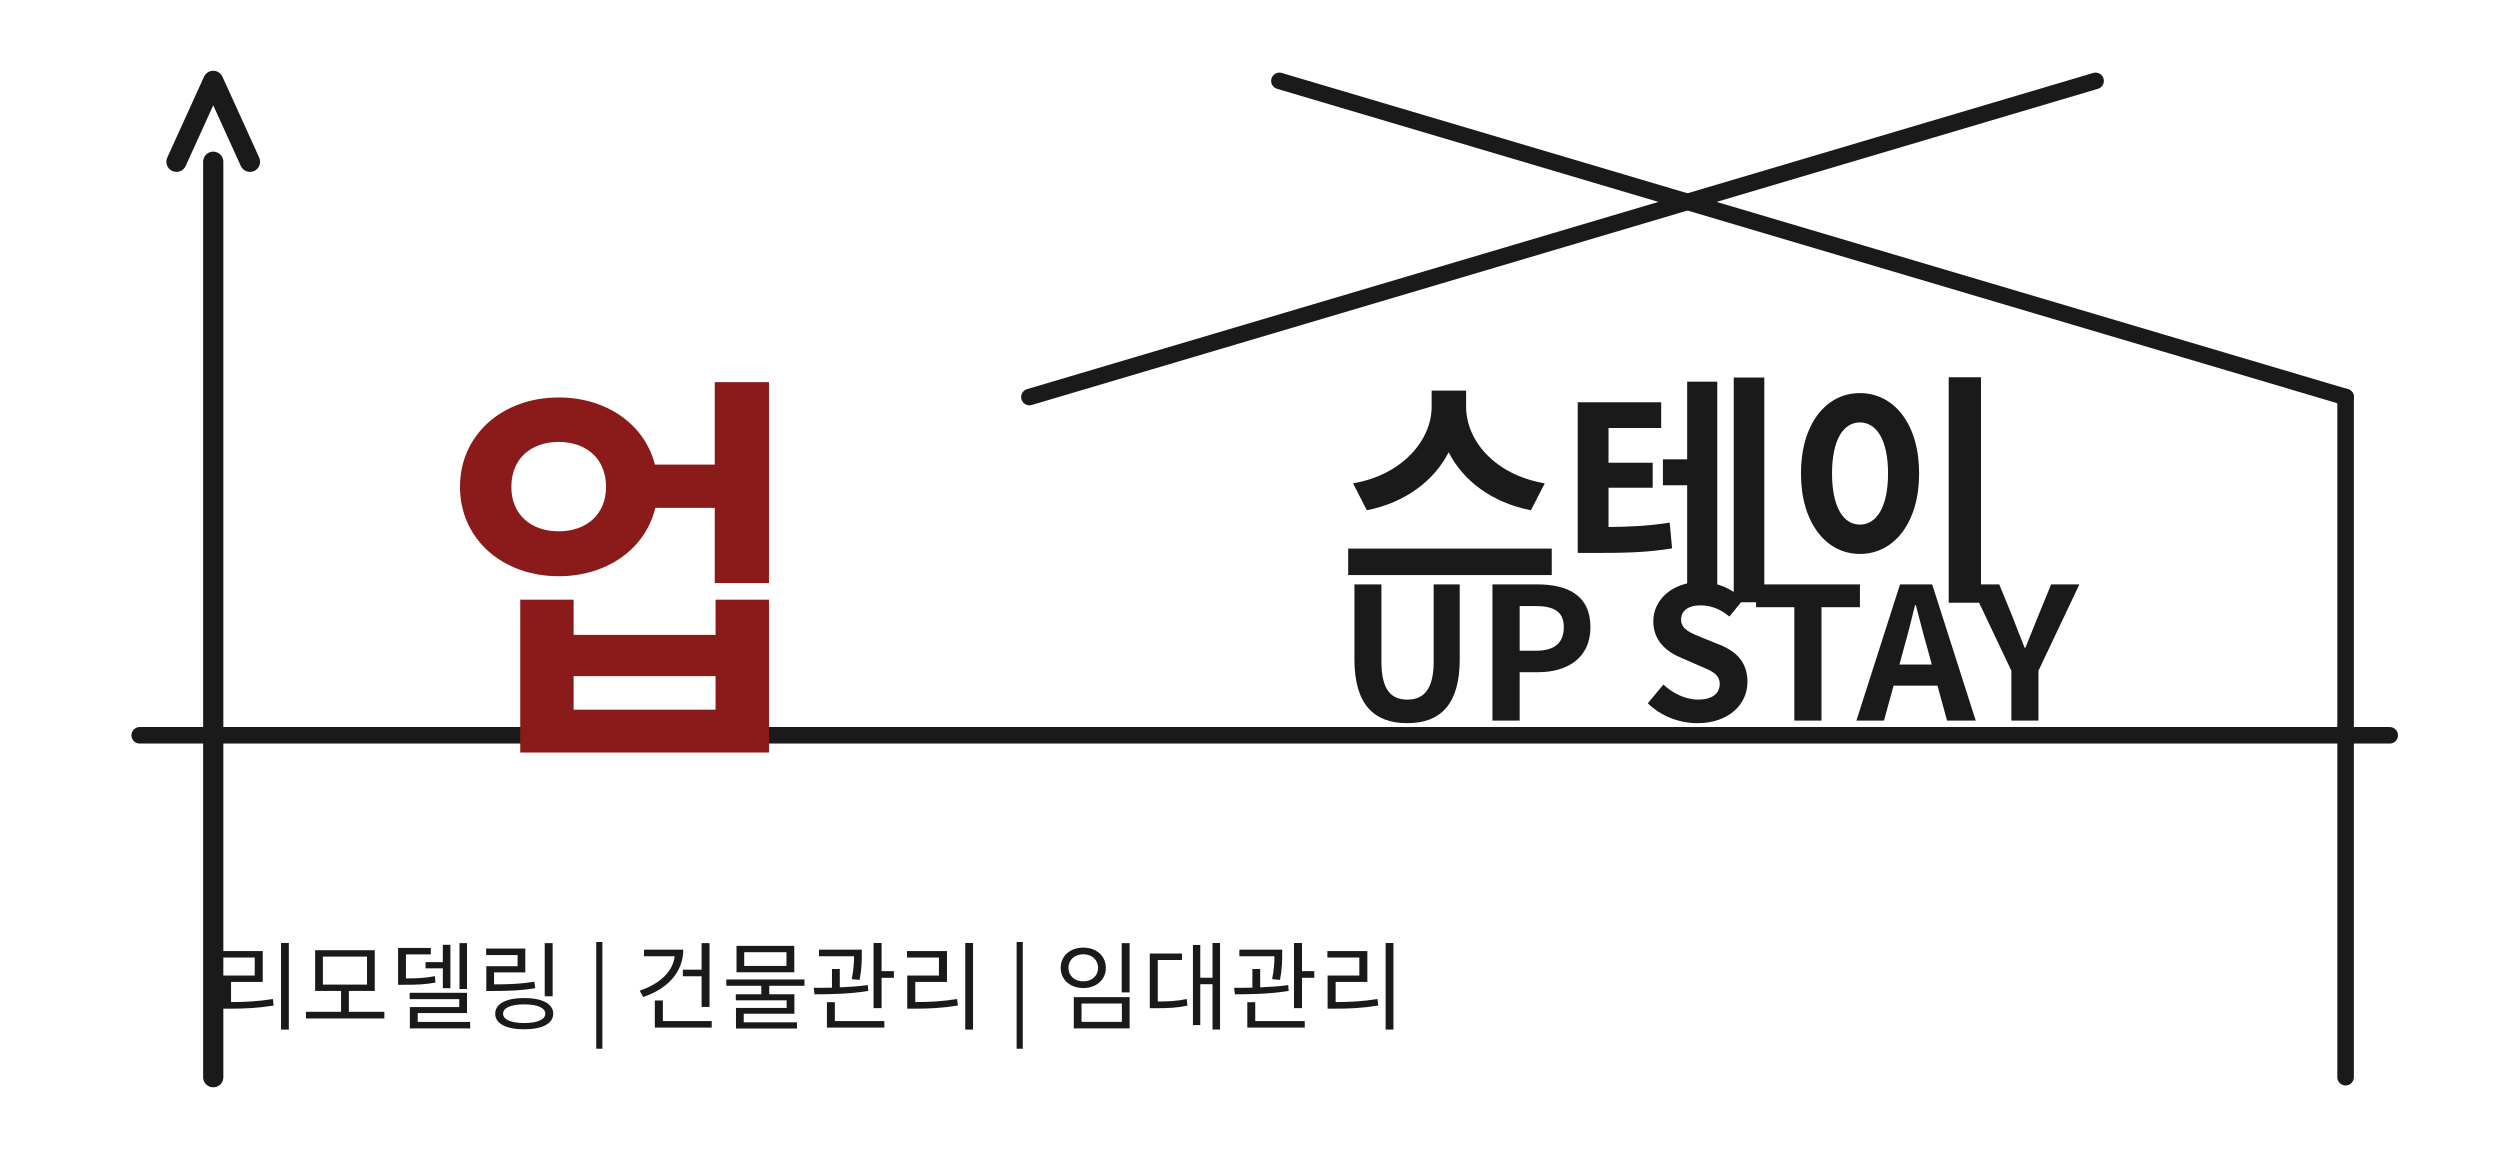
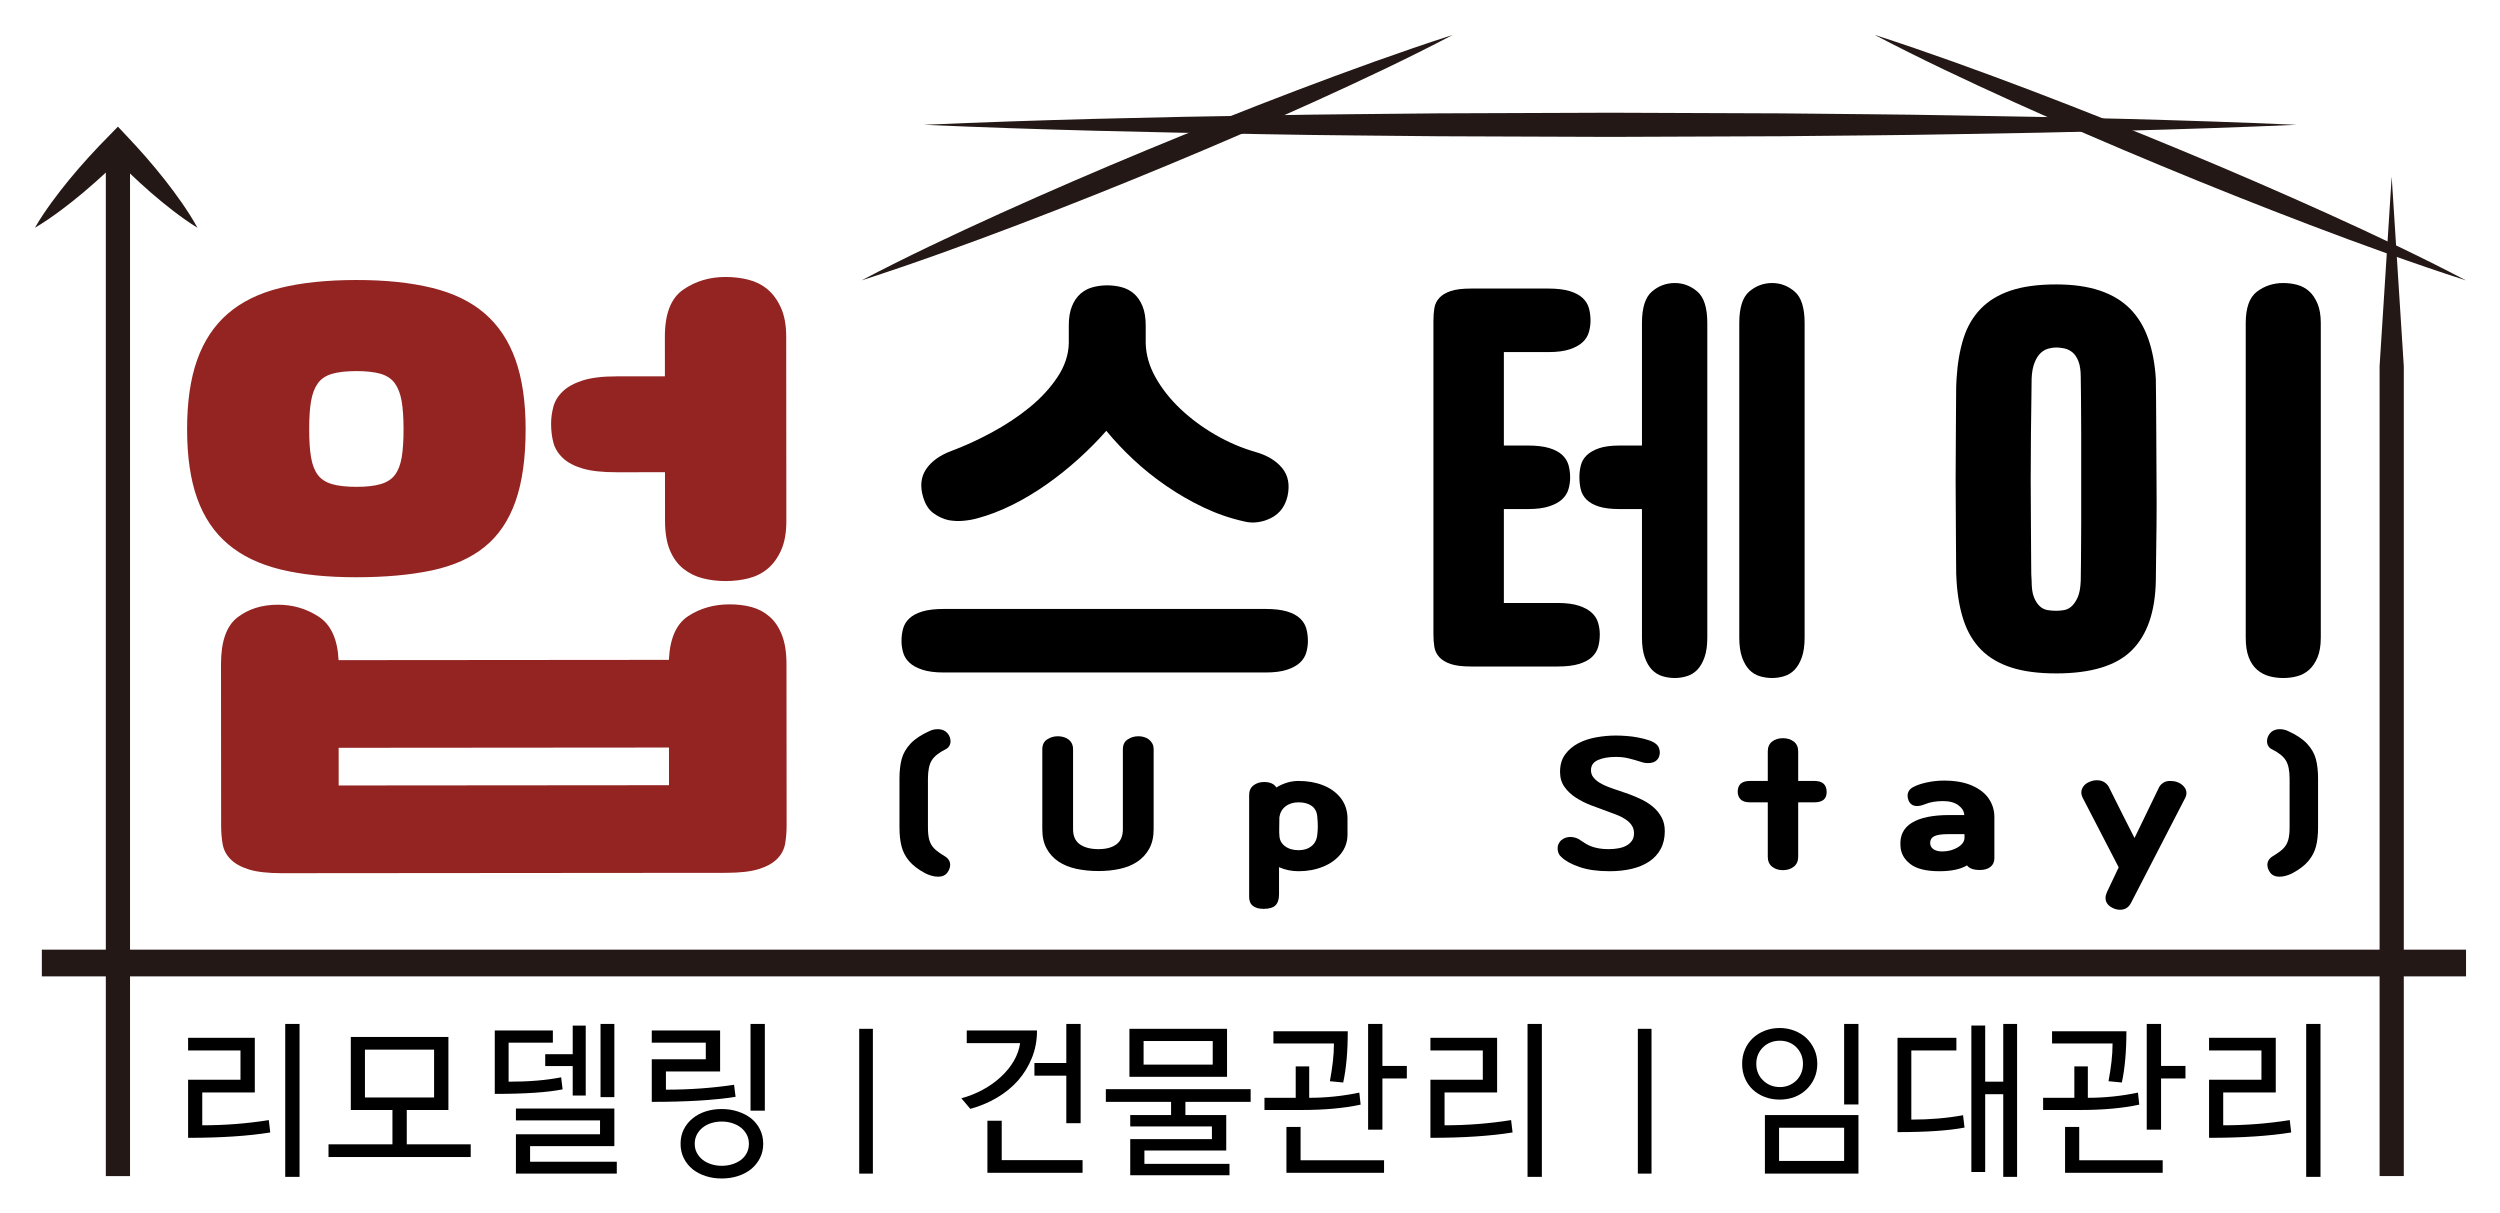
- <svg xmlns="http://www.w3.org/2000/svg" width="680" height="315" viewBox="0 0 680 315">
-   <line x1="38" y1="200" x2="650" y2="200" stroke="#1a1a1a" stroke-width="4.5" stroke-linecap="round" />
-   <line x1="58" y1="44" x2="58" y2="293" stroke="#1a1a1a" stroke-width="5.5" stroke-linecap="round" />
-   <polyline points="48,44 58,22 68,44" fill="none" stroke="#1a1a1a" stroke-width="5.5" stroke-linejoin="round" stroke-linecap="round" />
-   <line x1="280" y1="108" x2="570" y2="22" stroke="#1a1a1a" stroke-width="4.5" stroke-linecap="round" />
-   <line x1="638" y1="108" x2="348" y2="22" stroke="#1a1a1a" stroke-width="4.5" stroke-linecap="round" />
-   <line x1="638" y1="108" x2="638" y2="293" stroke="#1a1a1a" stroke-width="4.5" stroke-linecap="round" />
-   <text x="170" y="196" font-family="'Noto Sans CJK KR',sans-serif" font-size="110" font-weight="900" fill="#8B1A1A" text-anchor="middle">업</text>
-   <text x="364" y="158" font-family="'Noto Sans CJK KR',sans-serif" font-size="66" font-weight="900" fill="#1a1a1a" textLength="190" lengthAdjust="spacing">스테이</text>
-   <text x="364" y="196" font-family="'Noto Sans CJK KR',sans-serif" font-size="50" font-weight="700" fill="#1a1a1a" textLength="190" lengthAdjust="spacing">UP STAY</text>
-   <text x="58" y="278" font-family="'Noto Sans CJK KR',sans-serif" font-size="26" font-weight="500" fill="#1a1a1a" textLength="580" lengthAdjust="spacing">리모델링  |  건물관리  |  임대관리</text>
+ <svg xmlns="http://www.w3.org/2000/svg" viewBox="321.9 198.91 722.92 350.7" preserveAspectRatio="xMidYMid meet" role="img" aria-label="업스테이 UPSTAY">
+   <path fill-rule="nonzero" fill="rgb(13.725%, 9.412%, 8.235%)" fill-opacity="1" d="M 1035 481.246 L 334 481.246 L 334 473.52 L 1035 473.52 Z M 1035 481.246 " />
+   <path fill-rule="nonzero" fill="rgb(13.725%, 9.412%, 8.235%)" fill-opacity="1" d="M 359.5 539 L 352.5 539 L 352.5 243 L 359.5 243 Z M 359.5 539 " />
+   <path fill-rule="nonzero" fill="rgb(13.725%, 9.412%, 8.235%)" fill-opacity="1" d="M 986 235 C 952.918 236.449 919.832 237.207 886.75 237.723 C 870.207 238.043 853.668 238.113 837.125 238.305 L 787.5 238.496 L 737.875 238.312 C 721.332 238.117 704.793 238.059 688.25 237.73 C 655.168 237.219 622.082 236.457 589 235 C 622.082 233.543 655.168 232.781 688.25 232.27 C 704.793 231.941 721.332 231.883 737.875 231.688 L 787.5 231.504 L 837.125 231.695 C 853.668 231.887 870.207 231.957 886.75 232.277 C 919.832 232.793 952.918 233.551 986 235 " />
+   <path fill-rule="nonzero" fill="rgb(13.725%, 9.412%, 8.235%)" fill-opacity="1" d="M 742 209 C 729.039 215.809 715.453 222.191 701.688 228.441 C 687.891 234.672 673.855 240.738 659.605 246.656 C 645.363 252.578 630.898 258.348 616.195 263.945 C 601.465 269.531 586.547 274.98 571 280 C 583.953 273.184 597.535 266.805 611.305 260.555 C 625.102 254.32 639.137 248.258 653.395 242.344 C 667.645 236.43 682.109 230.66 696.812 225.059 C 711.547 219.477 726.461 214.023 742 209 " />
+   <path fill-rule="nonzero" fill="rgb(13.725%, 9.412%, 8.235%)" fill-opacity="1" d="M 864 209 C 876.961 215.809 890.547 222.191 904.312 228.441 C 918.109 234.672 932.145 240.738 946.395 246.656 C 960.637 252.578 975.102 258.348 989.805 263.945 C 1004.535 269.531 1019.453 274.98 1035 280 C 1022.047 273.184 1008.465 266.805 994.695 260.555 C 980.898 254.32 966.863 248.258 952.605 242.344 C 938.355 236.43 923.891 230.66 909.188 225.059 C 894.453 219.477 879.539 214.023 864 209 " />
+   <path fill-rule="nonzero" fill="rgb(58.04%, 14.117%, 13.333%)" fill-opacity="1" d="M 525.156 366.148 C 523.059 365.625 521.18 364.699 519.52 363.379 C 517.859 362.062 516.559 360.281 515.617 358.035 C 514.676 355.793 514.207 352.957 514.203 349.52 L 514.191 335.461 L 500.113 335.469 C 496.07 335.473 492.82 335.113 490.367 334.387 C 487.91 333.668 485.996 332.645 484.625 331.324 C 483.25 330.008 482.348 328.523 481.914 326.871 C 481.477 325.219 481.262 323.406 481.258 321.422 C 481.258 319.84 481.473 318.223 481.906 316.57 C 482.336 314.922 483.234 313.434 484.609 312.113 C 485.977 310.793 487.887 309.734 490.344 308.941 C 492.797 308.145 496.047 307.746 500.09 307.742 L 514.168 307.73 L 514.16 296.246 C 514.152 289.645 515.914 285.121 519.453 282.676 C 522.988 280.23 527.062 279.004 531.688 279 C 533.996 279 536.199 279.262 538.293 279.785 C 540.387 280.316 542.227 281.238 543.82 282.555 C 545.406 283.875 546.707 285.656 547.723 287.898 C 548.73 290.145 549.242 292.918 549.246 296.215 L 549.289 349.492 C 549.293 352.926 548.789 355.766 547.781 358.008 C 546.77 360.258 545.473 362.039 543.887 363.359 C 542.297 364.684 540.457 365.609 538.367 366.137 C 536.273 366.668 534.07 366.934 531.762 366.934 C 529.449 366.938 527.246 366.676 525.156 366.148 M 515.352 425.965 L 515.344 415.074 L 419.828 415.152 L 419.836 426.043 Z M 432 338.891 C 433.805 338.363 435.176 337.473 436.113 336.215 C 437.051 334.961 437.699 333.277 438.059 331.164 C 438.414 329.051 438.594 326.344 438.594 323.043 C 438.59 319.746 438.406 317.035 438.047 314.922 C 437.68 312.812 437.031 311.094 436.09 309.777 C 435.148 308.457 433.777 307.535 431.973 307.004 C 430.168 306.48 427.82 306.219 424.934 306.219 C 422.043 306.223 419.699 306.488 417.895 307.016 C 416.09 307.547 414.719 308.477 413.781 309.793 C 412.844 311.117 412.195 312.836 411.84 314.945 C 411.477 317.059 411.301 319.766 411.305 323.066 C 411.305 326.367 411.488 329.074 411.852 331.184 C 412.211 333.297 412.863 334.98 413.805 336.234 C 414.742 337.488 416.117 338.379 417.922 338.902 C 419.727 339.43 422.074 339.691 424.961 339.691 C 427.848 339.688 430.195 339.422 432 338.891 M 403.398 451.41 C 399.355 451.41 396.176 451.047 393.867 450.328 C 391.555 449.602 389.785 448.613 388.559 447.359 C 387.328 446.105 386.57 444.656 386.281 443.004 C 385.988 441.352 385.844 439.539 385.844 437.559 L 385.805 391.016 C 385.797 384.418 387.383 379.895 390.559 377.445 C 393.73 375.004 397.629 373.777 402.25 373.773 C 406.582 373.77 410.516 374.926 414.055 377.23 C 417.594 379.539 419.512 383.73 419.805 389.801 L 515.32 389.723 C 515.602 383.52 517.477 379.293 520.941 377.043 C 524.406 374.797 528.375 373.672 532.852 373.668 C 535.16 373.664 537.289 373.93 539.242 374.453 C 541.191 374.98 542.922 375.906 544.441 377.223 C 545.957 378.543 547.148 380.324 548.02 382.566 C 548.887 384.812 549.324 387.586 549.324 390.883 L 549.367 437.426 C 549.367 439.406 549.223 441.219 548.938 442.871 C 548.645 444.523 547.891 445.973 546.668 447.23 C 545.438 448.484 543.668 449.477 541.363 450.207 C 539.051 450.934 535.875 451.301 531.832 451.305 Z M 403 363.574 C 396.859 362.062 391.805 359.621 387.832 356.258 C 383.855 352.895 380.895 348.508 378.941 343.094 C 376.988 337.684 376.008 331.016 376 323.094 C 375.992 315.172 376.961 308.473 378.906 302.988 C 380.852 297.512 383.805 293.051 387.773 289.613 C 391.742 286.18 396.793 283.699 402.93 282.176 C 409.062 280.652 416.391 279.887 424.914 279.879 C 433.285 279.871 440.578 280.625 446.789 282.141 C 452.996 283.652 458.09 286.125 462.062 289.555 C 466.035 292.984 469.004 297.438 470.957 302.914 C 472.91 308.395 473.891 315.094 473.895 323.016 C 473.902 331.332 472.934 338.266 470.992 343.812 C 469.047 349.359 466.09 353.754 462.121 356.988 C 458.152 360.23 453.062 362.512 446.859 363.836 C 440.648 365.16 433.355 365.828 424.984 365.832 C 416.465 365.84 409.137 365.086 403 363.574 " />
+   <path fill-rule="nonzero" fill="rgb(0%, 0%, 0%)" fill-opacity="1" d="M 670.09 345.715 C 666.336 343.941 662.738 341.879 659.301 339.523 C 655.863 337.176 652.668 334.625 649.719 331.871 C 646.773 329.121 644.137 326.328 641.812 323.484 C 639.402 326.234 636.723 328.941 633.773 331.605 C 630.824 334.266 627.742 336.73 624.527 338.992 C 621.312 341.258 618.004 343.23 614.613 344.918 C 611.215 346.602 607.867 347.891 604.562 348.777 C 603.309 349.133 601.949 349.375 600.473 349.508 C 599 349.641 597.547 349.574 596.121 349.309 C 594.598 348.957 593.172 348.289 591.832 347.312 C 590.492 346.336 589.508 344.828 588.883 342.785 C 587.898 339.59 588.168 336.863 589.688 334.602 C 591.207 332.336 593.617 330.586 596.922 329.344 C 600.762 327.922 604.695 326.125 608.715 323.949 C 612.734 321.777 616.375 319.359 619.637 316.695 C 622.898 314.035 625.578 311.129 627.676 307.977 C 629.777 304.828 630.871 301.566 630.961 298.191 L 630.961 293.004 C 630.961 290.785 631.27 288.922 631.898 287.41 C 632.52 285.902 633.348 284.707 634.375 283.816 C 635.402 282.93 636.59 282.309 637.926 281.953 C 639.27 281.598 640.652 281.422 642.082 281.422 C 643.508 281.422 644.895 281.598 646.234 281.953 C 647.574 282.309 648.758 282.93 649.789 283.816 C 650.812 284.707 651.641 285.902 652.266 287.41 C 652.891 288.922 653.203 290.785 653.203 293.004 L 653.203 298.191 C 653.293 301.566 654.254 304.871 656.086 308.109 C 657.914 311.352 660.305 314.367 663.254 317.164 C 666.203 319.957 669.551 322.441 673.305 324.617 C 677.055 326.793 680.941 328.457 684.965 329.609 C 688.355 330.586 690.926 332.137 692.668 334.266 C 694.41 336.398 694.922 339.105 694.211 342.387 C 693.406 345.848 691.348 348.156 688.047 349.309 C 687.059 349.664 686.035 349.887 684.965 349.973 C 683.891 350.062 682.82 349.973 681.746 349.707 C 677.727 348.824 673.84 347.492 670.09 345.715 M 594.781 393.371 C 592.277 393.371 590.223 393.102 588.617 392.57 C 587.008 392.039 585.754 391.352 584.863 390.508 C 583.969 389.664 583.367 388.688 583.055 387.582 C 582.738 386.469 582.586 385.383 582.586 384.316 C 582.586 382.988 582.738 381.766 583.055 380.656 C 583.367 379.547 583.969 378.57 584.863 377.73 C 585.754 376.883 587.008 376.219 588.617 375.73 C 590.223 375.246 592.277 375 594.781 375 L 687.91 375 C 690.41 375 692.465 375.246 694.074 375.73 C 695.684 376.219 696.934 376.883 697.828 377.73 C 698.719 378.57 699.324 379.547 699.637 380.656 C 699.949 381.766 700.105 382.988 700.105 384.316 C 700.105 385.383 699.949 386.469 699.637 387.582 C 699.324 388.688 698.719 389.664 697.828 390.508 C 696.934 391.352 695.684 392.039 694.074 392.57 C 692.465 393.102 690.41 393.371 687.91 393.371 Z M 594.781 393.371 " />
+   <path fill-rule="nonzero" fill="rgb(0%, 0%, 0%)" fill-opacity="1" d="M 830.738 394.434 C 829.578 394.082 828.574 393.457 827.723 392.57 C 826.875 391.684 826.184 390.484 825.648 388.977 C 825.113 387.465 824.844 385.559 824.844 383.254 L 824.844 292.336 C 824.844 287.898 825.805 284.859 827.723 283.219 C 829.645 281.578 831.855 280.754 834.355 280.754 C 836.77 280.754 838.934 281.578 840.855 283.219 C 842.777 284.859 843.738 287.898 843.738 292.336 L 843.738 383.254 C 843.738 385.559 843.469 387.465 842.934 388.977 C 842.398 390.484 841.707 391.684 840.855 392.57 C 840.008 393.457 839.004 394.082 837.844 394.434 C 836.68 394.789 835.516 394.969 834.355 394.969 C 833.105 394.969 831.898 394.789 830.738 394.434 M 802.598 394.434 C 801.438 394.082 800.434 393.457 799.586 392.57 C 798.734 391.684 798.043 390.484 797.508 388.977 C 796.973 387.465 796.703 385.559 796.703 383.254 L 796.703 346.113 L 790.27 346.113 C 787.77 346.113 785.762 345.871 784.242 345.383 C 782.719 344.895 781.539 344.23 780.688 343.387 C 779.84 342.543 779.281 341.566 779.016 340.457 C 778.746 339.348 778.613 338.129 778.613 336.797 C 778.613 335.73 778.746 334.645 779.016 333.535 C 779.281 332.426 779.84 331.453 780.688 330.605 C 781.539 329.766 782.719 329.074 784.242 328.543 C 785.762 328.012 787.77 327.746 790.27 327.746 L 796.703 327.746 L 796.703 292.336 C 796.703 287.898 797.664 284.859 799.586 283.219 C 801.504 281.578 803.715 280.754 806.219 280.754 C 808.629 280.754 810.793 281.578 812.715 283.219 C 814.637 284.859 815.598 287.898 815.598 292.336 L 815.598 383.254 C 815.598 385.559 815.328 387.465 814.793 388.977 C 814.258 390.484 813.562 391.684 812.715 392.57 C 811.867 393.457 810.859 394.082 809.703 394.434 C 808.539 394.789 807.379 394.969 806.219 394.969 C 804.965 394.969 803.762 394.789 802.598 394.434 M 747.258 391.641 C 744.754 391.641 742.789 391.395 741.359 390.91 C 739.93 390.418 738.836 389.754 738.078 388.91 C 737.316 388.066 736.848 387.09 736.672 385.984 C 736.492 384.871 736.402 383.652 736.402 382.32 L 736.402 291.672 C 736.402 290.34 736.492 289.121 736.672 288.008 C 736.848 286.902 737.316 285.926 738.078 285.082 C 738.836 284.238 739.93 283.574 741.359 283.086 C 742.789 282.598 744.754 282.352 747.258 282.352 L 769.637 282.352 C 772.137 282.352 774.191 282.598 775.801 283.086 C 777.406 283.574 778.656 284.238 779.551 285.082 C 780.441 285.926 781.047 286.902 781.359 288.008 C 781.672 289.121 781.828 290.34 781.828 291.672 C 781.828 292.734 781.672 293.824 781.359 294.934 C 781.047 296.043 780.441 297.02 779.551 297.859 C 778.656 298.707 777.406 299.391 775.801 299.922 C 774.191 300.457 772.137 300.723 769.637 300.723 L 756.77 300.723 L 756.77 327.746 L 763.738 327.746 C 766.238 327.746 768.297 327.992 769.902 328.477 C 771.512 328.965 772.762 329.633 773.656 330.473 C 774.547 331.316 775.148 332.293 775.465 333.402 C 775.777 334.512 775.934 335.73 775.934 337.062 C 775.934 338.129 775.777 339.215 775.465 340.324 C 775.148 341.434 774.547 342.41 773.656 343.254 C 772.762 344.098 771.512 344.785 769.902 345.316 C 768.297 345.848 766.238 346.113 763.738 346.113 L 756.77 346.113 L 756.77 373.27 L 772.316 373.27 C 774.812 373.27 776.871 373.535 778.477 374.07 C 780.086 374.602 781.34 375.289 782.23 376.133 C 783.125 376.973 783.727 377.949 784.039 379.059 C 784.352 380.168 784.508 381.258 784.508 382.32 C 784.508 383.652 784.352 384.871 784.039 385.984 C 783.727 387.09 783.125 388.066 782.23 388.91 C 781.34 389.754 780.086 390.418 778.477 390.91 C 776.871 391.395 774.812 391.641 772.316 391.641 Z M 747.258 391.641 " />
+   <path fill-rule="nonzero" fill="rgb(0%, 0%, 0%)" fill-opacity="1" d="M 978.059 394.434 C 976.762 394.082 975.602 393.457 974.574 392.57 C 973.547 391.684 972.742 390.484 972.164 388.977 C 971.578 387.465 971.293 385.559 971.293 383.254 L 971.293 292.336 C 971.293 287.898 972.383 284.859 974.574 283.219 C 976.762 281.578 979.285 280.754 982.145 280.754 C 983.574 280.754 984.938 280.934 986.234 281.289 C 987.527 281.645 988.664 282.266 989.648 283.152 C 990.633 284.039 991.438 285.238 992.062 286.746 C 992.688 288.254 993 290.121 993 292.336 L 993 383.254 C 993 385.559 992.688 387.465 992.062 388.977 C 991.438 390.484 990.633 391.684 989.648 392.57 C 988.664 393.457 987.527 394.082 986.234 394.434 C 984.938 394.789 983.574 394.969 982.145 394.969 C 980.715 394.969 979.352 394.789 978.059 394.434 M 918.762 375.332 C 919.566 375.199 920.305 374.824 920.973 374.203 C 921.645 373.582 922.223 372.715 922.715 371.605 C 923.207 370.496 923.496 368.922 923.586 366.879 C 923.586 366.082 923.609 364.152 923.656 361.09 C 923.699 358.027 923.719 354.457 923.719 350.375 L 923.719 324.152 C 923.719 319.98 923.699 316.43 923.656 313.5 C 923.609 310.574 923.586 308.711 923.586 307.91 C 923.586 306.047 923.363 304.539 922.918 303.383 C 922.469 302.234 921.887 301.367 921.176 300.789 C 920.457 300.211 919.676 299.836 918.828 299.656 C 917.98 299.48 917.199 299.391 916.484 299.391 C 915.77 299.391 915.012 299.504 914.207 299.723 C 913.402 299.945 912.664 300.367 911.996 300.988 C 911.324 301.609 910.742 302.52 910.254 303.719 C 909.762 304.914 909.469 306.445 909.383 308.309 C 909.383 309.109 909.359 311.02 909.316 314.035 C 909.27 317.051 909.227 320.602 909.18 324.684 C 909.133 328.766 909.113 333.117 909.113 337.727 C 909.113 342.344 909.133 346.691 909.18 350.773 C 909.227 354.855 909.246 358.383 909.246 361.355 C 909.246 364.332 909.293 366.172 909.383 366.879 C 909.383 368.922 909.605 370.496 910.051 371.605 C 910.5 372.715 911.055 373.582 911.727 374.203 C 912.398 374.824 913.156 375.199 914.004 375.332 C 914.855 375.465 915.68 375.531 916.484 375.531 C 917.199 375.531 917.957 375.465 918.762 375.332 M 903.418 391.906 C 899.891 390.75 897.008 389.043 894.777 386.781 C 892.543 384.52 890.867 381.723 889.75 378.395 C 888.633 375.066 887.941 371.23 887.672 366.879 C 887.582 366.082 887.539 364.199 887.539 361.223 C 887.539 358.25 887.52 354.723 887.473 350.641 C 887.426 346.559 887.406 342.211 887.406 337.594 C 887.406 332.98 887.426 328.633 887.473 324.551 C 887.52 320.469 887.539 316.961 887.539 314.035 C 887.539 311.105 887.582 309.242 887.672 308.441 C 887.941 304.008 888.613 300.102 889.684 296.727 C 890.758 293.359 892.41 290.52 894.645 288.211 C 896.875 285.902 899.754 284.148 903.285 282.953 C 906.812 281.754 911.211 281.156 916.484 281.156 C 921.398 281.156 925.617 281.754 929.148 282.953 C 932.676 284.148 935.578 285.902 937.859 288.211 C 940.137 290.52 941.879 293.379 943.082 296.797 C 944.289 300.211 945.027 304.098 945.297 308.441 C 945.297 309.242 945.316 311.129 945.363 314.102 C 945.406 317.074 945.43 320.602 945.43 324.684 C 945.43 328.766 945.449 333.117 945.496 337.727 C 945.539 342.344 945.539 346.691 945.496 350.773 C 945.449 354.855 945.406 358.383 945.363 361.355 C 945.316 364.332 945.297 366.172 945.297 366.879 C 945.113 375.844 942.793 382.543 938.328 386.98 C 933.859 391.418 926.578 393.637 916.484 393.637 C 911.301 393.637 906.949 393.059 903.418 391.906 " />
+   <path fill-rule="nonzero" fill="rgb(0%, 0%, 0%)" fill-opacity="1" d="M 590.664 441.926 C 590.957 442.863 591.43 443.656 592.082 444.301 C 592.73 444.949 593.707 445.664 595.012 446.449 C 596.109 447.094 596.656 447.945 596.656 449 C 596.656 449.75 596.383 450.5 595.836 451.25 C 595.25 452.031 594.359 452.426 593.16 452.426 C 592.543 452.426 591.883 452.324 591.18 452.117 C 590.477 451.914 589.852 451.66 589.305 451.352 C 587.348 450.297 585.84 449.129 584.777 447.852 C 583.715 446.574 582.984 445.168 582.594 443.637 C 582.195 442.105 582 440.266 582 438.121 L 582 424.121 C 582 421.871 582.215 419.957 582.645 418.375 C 583.07 416.789 583.922 415.316 585.188 413.953 C 586.457 412.594 588.309 411.367 590.742 410.277 C 591.465 409.938 592.234 409.766 593.059 409.766 C 594.359 409.766 595.355 410.227 596.039 411.145 C 596.52 411.793 596.762 412.492 596.762 413.238 C 596.762 413.75 596.641 414.211 596.402 414.617 C 596.16 415.027 595.801 415.352 595.32 415.59 C 593.398 416.543 592.07 417.609 591.336 418.781 C 590.598 419.957 590.23 421.738 590.23 424.121 L 590.23 438.121 C 590.23 439.723 590.375 440.988 590.664 441.926 " />
+   <path fill-rule="nonzero" fill="rgb(0%, 0%, 0%)" fill-opacity="1" d="M 623.301 415.59 C 623.301 414.293 623.762 413.34 624.688 412.73 C 625.613 412.113 626.66 411.809 627.824 411.809 C 628.375 411.809 628.914 411.887 629.445 412.039 C 629.977 412.191 630.449 412.422 630.859 412.73 C 631.27 413.035 631.598 413.426 631.836 413.902 C 632.074 414.379 632.195 414.941 632.195 415.59 L 632.195 438.684 C 632.195 440.691 632.855 442.156 634.176 443.074 C 635.496 443.996 637.289 444.453 639.551 444.453 C 641.746 444.453 643.469 443.996 644.719 443.074 C 645.973 442.156 646.598 440.691 646.598 438.684 L 646.598 415.59 C 646.598 414.293 647.059 413.34 647.984 412.73 C 648.91 412.113 649.957 411.809 651.125 411.809 C 651.672 411.809 652.203 411.887 652.719 412.039 C 653.23 412.191 653.695 412.422 654.105 412.73 C 654.516 413.035 654.852 413.426 655.109 413.902 C 655.367 414.379 655.496 414.941 655.496 415.59 L 655.496 438.684 C 655.496 440.898 655.074 442.77 654.234 444.301 C 653.395 445.836 652.254 447.086 650.812 448.059 C 649.375 449.027 647.684 449.727 645.75 450.152 C 643.812 450.578 641.746 450.789 639.551 450.789 C 637.289 450.789 635.164 450.578 633.172 450.152 C 631.184 449.727 629.461 449.027 628.004 448.059 C 626.547 447.086 625.398 445.836 624.559 444.301 C 623.719 442.77 623.301 440.898 623.301 438.684 Z M 623.301 415.59 " />
+   <path fill-rule="nonzero" fill="rgb(0%, 0%, 0%)" fill-opacity="1" d="M 693.426 443.562 C 694.473 444.363 695.797 444.762 697.41 444.762 C 698.918 444.762 700.16 444.371 701.141 443.586 C 702.117 442.805 702.672 441.715 702.812 440.316 C 702.914 439.5 702.965 438.684 702.965 437.867 C 702.965 436.945 702.914 436.008 702.812 435.055 C 702.707 433.691 702.176 432.664 701.219 431.965 C 700.254 431.266 698.988 430.918 697.41 430.918 C 695.902 430.918 694.652 431.301 693.656 432.066 C 692.66 432.832 692.062 433.879 691.855 435.207 L 691.805 438.887 C 691.805 439.668 691.82 440.148 691.855 440.316 C 691.855 441.68 692.379 442.762 693.426 443.562 M 704.43 425.961 C 706.539 426.777 708.238 427.988 709.523 429.586 C 710.809 431.191 711.484 433.113 711.555 435.363 L 711.555 440.215 C 711.555 442.328 710.91 444.191 709.625 445.809 C 708.34 447.426 706.617 448.672 704.457 449.539 C 702.297 450.406 699.949 450.84 697.41 450.84 C 695.387 450.84 693.5 450.449 691.754 449.668 L 691.754 457.535 C 691.754 458.965 691.41 460.02 690.727 460.703 C 690.039 461.383 688.891 461.723 687.277 461.723 C 685.977 461.723 684.957 461.445 684.219 460.879 C 683.48 460.32 683.113 459.457 683.113 458.301 L 683.113 428.82 C 683.113 427.594 683.531 426.66 684.371 426.012 C 685.211 425.367 686.234 425.039 687.434 425.039 C 689.148 425.039 690.328 425.57 690.98 426.625 C 693.039 425.367 695.184 424.734 697.41 424.734 C 699.98 424.734 702.32 425.141 704.43 425.961 " />
+   <path fill-rule="nonzero" fill="rgb(0%, 0%, 0%)" fill-opacity="1" d="M 789.961 444.199 C 790.867 444.031 791.648 443.758 792.301 443.383 C 792.949 443.008 793.465 442.531 793.844 441.953 C 794.219 441.375 794.406 440.691 794.406 439.906 C 794.406 439.023 794.195 438.258 793.766 437.609 C 793.336 436.961 792.762 436.391 792.043 435.898 C 791.32 435.402 790.5 434.969 789.574 434.598 C 788.648 434.223 787.688 433.863 786.695 433.52 C 785.148 432.977 783.562 432.391 781.938 431.762 C 780.309 431.129 778.832 430.379 777.516 429.512 C 776.191 428.645 775.113 427.613 774.273 426.422 C 773.434 425.227 773.016 423.797 773.016 422.129 C 773.016 420.086 773.512 418.391 774.504 417.047 C 775.5 415.699 776.77 414.629 778.312 413.828 C 779.855 413.027 781.586 412.457 783.508 412.113 C 785.426 411.773 787.312 411.605 789.16 411.605 C 790.09 411.605 791.117 411.648 792.25 411.73 C 793.379 411.816 794.484 411.961 795.566 412.168 C 796.645 412.371 797.656 412.625 798.602 412.934 C 799.543 413.238 800.273 413.613 800.785 414.055 C 801.195 414.398 801.48 414.797 801.637 415.258 C 801.789 415.719 801.867 416.133 801.867 416.508 C 801.832 417.328 801.625 417.965 801.25 418.426 C 800.871 418.887 800.418 419.199 799.887 419.371 C 799.355 419.543 798.773 419.609 798.137 419.574 C 797.504 419.543 796.93 419.422 796.414 419.219 C 795.145 418.809 793.945 418.469 792.812 418.195 C 791.684 417.922 790.465 417.785 789.16 417.785 C 787.07 417.785 785.348 418.086 783.992 418.68 C 782.641 419.277 781.961 420.258 781.961 421.617 C 781.961 422.402 782.184 423.082 782.633 423.664 C 783.074 424.242 783.668 424.762 784.402 425.219 C 785.145 425.68 786 426.098 786.977 426.473 C 787.953 426.848 788.973 427.203 790.035 427.543 L 792.867 428.516 C 794.168 428.992 795.445 429.539 796.695 430.148 C 797.949 430.762 799.062 431.496 800.039 432.348 C 801.02 433.199 801.805 434.188 802.406 435.309 C 803.004 436.434 803.305 437.746 803.305 439.246 C 803.305 441.219 802.91 442.938 802.121 444.402 C 801.336 445.871 800.23 447.078 798.805 448.031 C 797.383 448.984 795.695 449.691 793.738 450.152 C 791.785 450.609 789.645 450.84 787.312 450.84 C 783.883 450.84 780.984 450.434 778.617 449.613 C 776.254 448.797 774.523 447.844 773.426 446.754 C 773.082 446.48 772.824 446.16 772.652 445.785 C 772.48 445.41 772.379 445.035 772.344 444.66 C 772.273 444.047 772.344 443.504 772.551 443.023 C 772.758 442.547 773.039 442.156 773.398 441.852 C 773.762 441.543 774.16 441.312 774.609 441.16 C 775.055 441.008 775.516 440.93 775.996 440.93 C 776.512 440.93 777.031 441.016 777.566 441.184 C 778.098 441.355 778.551 441.594 778.93 441.898 C 779.477 442.277 780.008 442.617 780.523 442.922 C 781.035 443.23 781.602 443.496 782.219 443.715 C 782.836 443.938 783.539 444.113 784.328 444.25 C 785.117 444.387 786.023 444.457 787.055 444.457 C 788.082 444.457 789.051 444.371 789.961 444.199 " />
+   <path fill-rule="nonzero" fill="rgb(0%, 0%, 0%)" fill-opacity="1" d="M 850.109 427.953 C 850.109 429.93 848.926 430.918 846.559 430.918 L 841.879 430.918 L 841.879 446.652 C 841.879 447.91 841.449 448.875 840.594 449.539 C 839.734 450.203 838.691 450.535 837.457 450.535 C 836.223 450.535 835.184 450.203 834.344 449.539 C 833.504 448.875 833.086 447.91 833.086 446.652 L 833.086 430.918 L 827.941 430.918 C 826.672 430.918 825.762 430.629 825.215 430.047 C 824.668 429.469 824.391 428.738 824.391 427.852 C 824.391 425.773 825.574 424.734 827.941 424.734 L 833.086 424.734 L 833.086 416.203 C 833.086 414.941 833.504 413.988 834.344 413.34 C 835.184 412.695 836.223 412.371 837.457 412.371 C 838.691 412.371 839.734 412.695 840.594 413.34 C 841.449 413.988 841.879 414.941 841.879 416.203 L 841.879 424.734 L 846.559 424.734 C 848.926 424.734 850.109 425.809 850.109 427.953 " />
+   <path fill-rule="nonzero" fill="rgb(0%, 0%, 0%)" fill-opacity="1" d="M 880.969 444.457 C 881.582 444.898 882.441 445.121 883.539 445.121 C 885.219 445.121 886.711 444.727 888.012 443.945 C 889.316 443.16 889.969 442.227 889.969 441.137 L 889.969 440.113 L 885.441 440.113 C 883.383 440.113 881.969 440.316 881.199 440.727 C 880.426 441.137 880.039 441.781 880.039 442.668 C 880.039 443.418 880.352 444.016 880.969 444.457 M 882.715 450.84 C 878.875 450.84 876.055 450.137 874.254 448.723 C 872.453 447.309 871.52 445.562 871.453 443.484 C 871.246 440.52 872.352 438.301 874.77 436.816 C 877.188 435.336 880.793 434.598 885.594 434.598 L 889.914 434.598 C 889.848 433.504 889.273 432.559 888.195 431.762 C 887.113 430.961 885.648 430.559 883.797 430.559 C 881.738 430.559 879.973 430.863 878.496 431.477 C 877.641 431.82 876.887 431.988 876.234 431.988 C 875.105 431.988 874.297 431.477 873.82 430.457 C 873.613 429.945 873.512 429.469 873.512 429.027 C 873.512 427.867 874.109 427 875.309 426.422 C 876.371 425.875 877.699 425.441 879.293 425.117 C 880.891 424.793 882.457 424.633 884 424.633 C 887.258 424.633 889.984 425.117 892.18 426.09 C 894.371 427.059 895.992 428.336 897.039 429.922 C 898.082 431.504 898.609 433.25 898.609 435.156 L 898.609 447.059 C 898.609 448.152 898.23 448.992 897.477 449.59 C 896.723 450.184 895.691 450.484 894.391 450.484 C 892.605 450.484 891.371 450.043 890.688 449.156 C 888.801 450.277 886.145 450.84 882.715 450.84 " />
+   <path fill-rule="nonzero" fill="rgb(0%, 0%, 0%)" fill-opacity="1" d="M 934.969 461.98 C 934.352 461.98 933.75 461.859 933.168 461.621 C 931.555 460.941 930.75 459.918 930.75 458.555 C 930.75 458.078 930.887 457.516 931.164 456.871 L 934.559 449.719 L 924.168 429.641 C 923.895 429.094 923.754 428.566 923.754 428.055 C 923.754 427.41 923.98 426.797 924.426 426.215 C 924.871 425.637 925.523 425.195 926.379 424.887 C 926.996 424.648 927.629 424.531 928.281 424.531 C 929.141 424.531 929.883 424.742 930.52 425.168 C 931.152 425.594 931.645 426.215 931.984 427.035 L 935.895 434.852 L 939.133 441.238 L 946.23 426.574 C 946.469 426.098 946.859 425.672 947.391 425.297 C 947.918 424.922 948.613 424.734 949.473 424.734 C 950.191 424.734 950.844 424.836 951.426 425.043 C 952.215 425.312 952.867 425.742 953.379 426.32 C 953.895 426.898 954.152 427.543 954.152 428.258 C 954.152 428.703 954.051 429.129 953.844 429.539 L 938.207 459.832 C 937.523 461.262 936.441 461.98 934.969 461.98 " />
+   <path fill-rule="nonzero" fill="rgb(0%, 0%, 0%)" fill-opacity="1" d="M 982.875 418.781 C 982.141 417.605 980.809 416.543 978.891 415.59 C 978.41 415.352 978.051 415.027 977.809 414.617 C 977.57 414.211 977.449 413.75 977.449 413.238 C 977.449 412.492 977.688 411.793 978.172 411.145 C 978.855 410.223 979.852 409.766 981.152 409.766 C 981.977 409.766 982.746 409.938 983.469 410.277 C 985.902 411.367 987.754 412.594 989.023 413.953 C 990.289 415.316 991.141 416.789 991.566 418.375 C 991.996 419.957 992.211 421.875 992.211 424.121 L 992.211 438.121 C 992.211 440.266 992.012 442.105 991.617 443.637 C 991.227 445.172 990.496 446.574 989.434 447.852 C 988.371 449.129 986.859 450.297 984.906 451.352 C 984.359 451.66 983.73 451.914 983.031 452.117 C 982.328 452.324 981.668 452.426 981.051 452.426 C 979.852 452.426 978.957 452.031 978.375 451.25 C 977.824 450.5 977.555 449.754 977.555 449.004 C 977.555 447.945 978.102 447.094 979.199 446.445 C 980.504 445.664 981.477 444.949 982.129 444.301 C 982.781 443.656 983.254 442.863 983.547 441.926 C 983.836 440.988 983.98 439.723 983.98 438.121 L 983.98 424.121 C 983.98 421.738 983.613 419.957 982.875 418.781 " />
+   <path fill-rule="nonzero" fill="rgb(13.725%, 9.412%, 8.235%)" fill-opacity="1" d="M 332 264.766 C 333.453 262.215 335.09 259.844 336.766 257.508 C 338.449 255.184 340.211 252.938 342.02 250.734 C 343.824 248.531 345.703 246.398 347.605 244.293 L 350.504 241.176 L 353.473 238.125 L 355.996 235.531 L 358.488 238.172 C 360.398 240.199 362.285 242.246 364.113 244.348 C 365.941 246.449 367.73 248.59 369.461 250.785 C 371.188 252.984 372.871 255.227 374.477 257.543 C 376.07 259.867 377.625 262.23 379 264.766 C 376.535 263.27 374.25 261.602 372.004 259.898 C 369.77 258.184 367.609 256.395 365.496 254.566 C 363.387 252.73 361.332 250.844 359.324 248.914 C 357.312 246.984 355.355 245.004 353.426 243 L 358.441 243.051 L 355.418 246.043 L 352.328 248.973 C 350.238 250.891 348.125 252.793 345.938 254.617 C 343.75 256.445 341.523 258.227 339.215 259.934 C 336.895 261.629 334.539 263.285 332 264.766 " />
+   <path fill-rule="nonzero" fill="rgb(0%, 0%, 0%)" fill-opacity="1" d="M 408.52 539.223 L 404.379 539.223 L 404.379 495 L 408.52 495 Z M 380.387 524.309 C 383.68 524.309 386.926 524.184 390.125 523.934 C 393.324 523.684 396.492 523.305 399.629 522.805 L 400.051 526.379 C 393.652 527.414 385.734 527.934 376.293 527.934 L 376.293 511.137 L 391.441 511.137 L 391.441 502.668 L 376.293 502.668 L 376.293 499 L 395.582 499 L 395.582 514.809 L 380.387 514.809 Z M 380.387 524.309 " />
+   <path fill-rule="nonzero" fill="rgb(0%, 0%, 0%)" fill-opacity="1" d="M 447.426 502.434 L 427.43 502.434 L 427.43 516.266 L 447.426 516.266 Z M 423.34 519.887 L 423.34 498.766 L 451.566 498.766 L 451.566 519.887 L 439.523 519.887 L 439.523 529.812 L 458.012 529.812 L 458.012 533.484 L 416.895 533.484 L 416.895 529.812 L 435.383 529.812 L 435.383 519.887 Z M 423.34 519.887 " />
+   <path fill-rule="nonzero" fill="rgb(0%, 0%, 0%)" fill-opacity="1" d="M 499.551 516.172 L 495.555 516.172 L 495.555 495 L 499.551 495 Z M 479.559 507.188 L 479.559 503.75 L 487.508 503.75 L 487.508 495.473 L 491.273 495.473 L 491.273 515.699 L 487.508 515.699 L 487.508 507.188 Z M 499.551 530.332 L 475.184 530.332 L 475.184 534.848 L 500.258 534.848 L 500.258 538.281 L 471.09 538.281 L 471.09 526.895 L 495.41 526.895 L 495.41 522.898 L 471.09 522.898 L 471.09 519.465 L 499.551 519.465 Z M 468.973 511.703 C 474.867 511.703 479.934 511.277 484.168 510.434 C 484.23 511.027 484.301 511.613 484.379 512.195 C 484.457 512.777 484.527 513.348 484.59 513.914 C 480.324 514.789 473.785 515.23 464.973 515.23 L 464.973 496.883 L 481.77 496.883 L 481.77 500.41 L 468.973 500.41 Z M 468.973 511.703 " />
+   <path fill-rule="nonzero" fill="rgb(0%, 0%, 0%)" fill-opacity="1" d="M 543.066 520.074 L 538.93 520.074 L 538.93 495 L 543.066 495 Z M 538.457 529.672 C 538.457 528.699 538.254 527.82 537.848 527.039 C 537.438 526.254 536.891 525.578 536.199 525.016 C 535.477 524.449 534.641 524.012 533.684 523.699 C 532.727 523.387 531.699 523.227 530.602 523.227 C 529.535 523.227 528.523 523.379 527.566 523.676 C 526.609 523.973 525.785 524.402 525.098 524.969 C 524.375 525.531 523.812 526.215 523.402 527.016 C 522.996 527.812 522.793 528.699 522.793 529.672 C 522.793 530.645 523.004 531.523 523.426 532.309 C 523.852 533.094 524.422 533.766 525.145 534.328 C 525.832 534.863 526.656 535.277 527.613 535.578 C 528.57 535.875 529.566 536.023 530.602 536.023 C 531.668 536.023 532.68 535.875 533.637 535.578 C 534.594 535.277 535.43 534.863 536.152 534.328 C 536.875 533.766 537.438 533.094 537.848 532.309 C 538.254 531.523 538.457 530.645 538.457 529.672 M 542.598 529.672 C 542.598 531.18 542.285 532.551 541.656 533.789 C 541.027 535.027 540.184 536.086 539.117 536.965 C 538.02 537.844 536.742 538.52 535.281 538.988 C 533.824 539.461 532.266 539.691 530.602 539.691 C 528.938 539.691 527.387 539.461 525.945 538.988 C 524.5 538.52 523.246 537.859 522.18 537.012 C 521.113 536.133 520.266 535.074 519.641 533.836 C 519.012 532.598 518.699 531.211 518.699 529.672 C 518.699 528.105 519.012 526.703 519.641 525.461 C 520.266 524.223 521.129 523.164 522.227 522.285 C 523.293 521.41 524.547 520.742 525.992 520.285 C 527.434 519.832 528.969 519.605 530.602 519.605 C 532.23 519.605 533.777 519.84 535.234 520.312 C 536.695 520.781 537.973 521.438 539.07 522.285 C 540.168 523.164 541.027 524.23 541.656 525.484 C 542.285 526.742 542.598 528.137 542.598 529.672 M 514.465 514.008 C 521.332 514.008 527.902 513.535 534.176 512.594 C 534.238 513.191 534.309 513.781 534.391 514.359 C 534.469 514.941 534.535 515.512 534.602 516.074 C 531.402 516.578 527.793 516.945 523.781 517.184 C 519.766 517.418 515.297 517.535 510.371 517.535 L 510.371 505.211 L 525.992 505.211 L 525.992 500.41 L 510.371 500.41 L 510.371 496.883 L 530.133 496.883 L 530.133 508.738 L 514.465 508.738 Z M 514.465 514.008 " />
+   <path fill-rule="nonzero" fill="rgb(0%, 0%, 0%)" fill-opacity="1" d="M 574.309 538.281 L 570.355 538.281 L 570.355 496.41 L 574.309 496.41 Z M 574.309 538.281 " />
+   <path fill-rule="nonzero" fill="rgb(0%, 0%, 0%)" fill-opacity="1" d="M 621.023 506.289 L 630.242 506.289 L 630.242 495 L 634.383 495 L 634.383 523.699 L 630.242 523.699 L 630.242 509.961 L 621.023 509.961 Z M 634.945 538.047 L 607.426 538.047 L 607.426 522.992 L 611.566 522.992 L 611.566 534.379 L 634.945 534.379 Z M 602.484 519.559 C 602.047 519.059 601.617 518.547 601.191 518.027 C 600.77 517.512 600.336 517.004 599.898 516.5 C 602.094 515.902 604.172 515.074 606.133 514.008 C 608.09 512.941 609.824 511.703 611.332 510.289 C 612.836 508.91 614.074 507.391 615.047 505.727 C 616.02 504.066 616.629 502.34 616.883 500.551 L 601.453 500.551 L 601.453 496.883 L 621.773 496.883 C 621.773 499.703 621.289 502.332 620.316 504.762 C 619.344 507.191 618.012 509.383 616.316 511.324 C 614.59 513.27 612.547 514.941 610.176 516.336 C 607.809 517.73 605.246 518.805 602.484 519.559 " />
+   <path fill-rule="nonzero" fill="rgb(0%, 0%, 0%)" fill-opacity="1" d="M 672.582 499.941 L 652.59 499.941 L 652.59 506.762 L 672.582 506.762 Z M 648.496 496.41 L 676.723 496.41 L 676.723 510.289 L 648.496 510.289 Z M 676.488 531.602 L 652.824 531.602 L 652.824 535.461 L 677.43 535.461 L 677.43 538.754 L 648.73 538.754 L 648.73 528.309 L 672.348 528.309 L 672.348 524.641 L 648.73 524.641 L 648.73 521.348 L 660.539 521.348 L 660.539 517.535 L 641.676 517.535 L 641.676 513.863 L 683.547 513.863 L 683.547 517.535 L 664.68 517.535 L 664.68 521.348 L 676.488 521.348 Z M 676.488 531.602 " />
+   <path fill-rule="nonzero" fill="rgb(0%, 0%, 0%)" fill-opacity="1" d="M 721.652 510.762 L 721.652 525.578 L 717.512 525.578 L 717.512 495 L 721.652 495 L 721.652 507.137 L 728.711 507.137 L 728.711 510.762 Z M 722.121 538.047 L 693.895 538.047 L 693.895 524.781 L 697.988 524.781 L 697.988 534.422 L 722.121 534.422 Z M 711.629 497.117 C 711.629 500.066 711.52 502.766 711.301 505.207 C 711.082 507.656 710.754 509.898 710.312 511.938 L 706.457 511.562 C 706.832 509.555 707.121 507.648 707.328 505.844 C 707.531 504.039 707.633 502.309 707.633 500.648 L 690.129 500.648 L 690.129 497.117 Z M 687.543 519.887 L 687.543 516.359 L 696.578 516.359 L 696.578 507.281 L 700.48 507.281 L 700.48 516.359 C 705.375 516.359 710.203 515.859 714.973 514.855 L 715.348 518.336 C 710.578 519.371 704.84 519.887 698.129 519.887 Z M 687.543 519.887 " />
+   <path fill-rule="nonzero" fill="rgb(0%, 0%, 0%)" fill-opacity="1" d="M 767.758 539.223 L 763.617 539.223 L 763.617 495 L 767.758 495 Z M 739.621 524.309 C 742.914 524.309 746.16 524.184 749.359 523.934 C 752.562 523.684 755.727 523.305 758.863 522.805 L 759.289 526.379 C 752.891 527.414 744.969 527.934 735.531 527.934 L 735.531 511.137 L 750.68 511.137 L 750.68 502.668 L 735.531 502.668 L 735.531 499 L 754.816 499 L 754.816 514.809 L 739.621 514.809 Z M 739.621 524.309 " />
+   <path fill-rule="nonzero" fill="rgb(0%, 0%, 0%)" fill-opacity="1" d="M 799.465 538.281 L 795.512 538.281 L 795.512 496.41 L 799.465 496.41 Z M 799.465 538.281 " />
+   <path fill-rule="nonzero" fill="rgb(0%, 0%, 0%)" fill-opacity="1" d="M 859.305 518.289 L 855.164 518.289 L 855.164 495 L 859.305 495 Z M 855.164 525.016 L 836.348 525.016 L 836.348 534.613 L 855.164 534.613 Z M 832.254 521.348 L 859.305 521.348 L 859.305 538.281 L 832.254 538.281 Z M 843.262 506.527 C 843.262 505.555 843.09 504.66 842.746 503.844 C 842.398 503.027 841.93 502.324 841.336 501.727 C 840.738 501.133 840.031 500.668 839.219 500.34 C 838.402 500.012 837.523 499.848 836.582 499.848 C 835.641 499.848 834.762 500.004 833.945 500.316 C 833.133 500.629 832.41 501.086 831.785 501.68 C 831.156 502.277 830.66 502.98 830.301 503.797 C 829.941 504.613 829.762 505.523 829.762 506.527 C 829.762 507.531 829.941 508.449 830.301 509.277 C 830.66 510.109 831.156 510.809 831.785 511.371 C 832.379 511.969 833.094 512.43 833.926 512.762 C 834.754 513.09 835.641 513.254 836.582 513.254 C 837.523 513.254 838.395 513.09 839.191 512.762 C 839.992 512.43 840.707 511.969 841.336 511.371 C 841.93 510.777 842.398 510.07 842.746 509.254 C 843.09 508.438 843.262 507.531 843.262 506.527 M 847.402 506.527 C 847.402 508.031 847.121 509.422 846.555 510.688 C 845.992 511.961 845.223 513.051 844.25 513.961 C 843.277 514.898 842.133 515.621 840.816 516.125 C 839.5 516.625 838.07 516.879 836.535 516.879 C 834.996 516.879 833.562 516.625 832.23 516.125 C 830.898 515.621 829.746 514.914 828.773 514.008 C 827.801 513.098 827.039 512.008 826.492 510.738 C 825.941 509.469 825.668 508.062 825.668 506.527 C 825.668 505.02 825.941 503.633 826.492 502.363 C 827.039 501.094 827.801 500.004 828.773 499.094 C 829.746 498.184 830.898 497.473 832.23 496.953 C 833.562 496.434 834.996 496.176 836.535 496.176 C 838.039 496.176 839.461 496.434 840.793 496.953 C 842.125 497.473 843.277 498.184 844.25 499.094 C 845.223 500.035 845.992 501.133 846.555 502.387 C 847.121 503.641 847.402 505.02 847.402 506.527 " />
+   <path fill-rule="nonzero" fill="rgb(0%, 0%, 0%)" fill-opacity="1" d="M 895.953 537.812 L 891.953 537.812 L 891.953 495.469 L 895.953 495.469 L 895.953 511.703 L 901.176 511.703 L 901.176 495 L 905.176 495 L 905.176 539.223 L 901.176 539.223 L 901.176 515.324 L 895.953 515.324 Z M 874.594 522.664 C 879.988 522.664 884.973 522.238 889.555 521.395 C 889.617 521.988 889.688 522.586 889.766 523.18 C 889.844 523.777 889.914 524.375 889.977 524.969 C 885.398 525.848 878.938 526.285 870.598 526.285 L 870.598 499 L 887.625 499 L 887.625 502.668 L 874.594 502.668 Z M 874.594 522.664 " />
+   <path fill-rule="nonzero" fill="rgb(0%, 0%, 0%)" fill-opacity="1" d="M 946.809 510.762 L 946.809 525.578 L 942.668 525.578 L 942.668 495 L 946.809 495 L 946.809 507.137 L 953.867 507.137 L 953.867 510.762 Z M 947.281 538.047 L 919.051 538.047 L 919.051 524.781 L 923.145 524.781 L 923.145 534.422 L 947.281 534.422 Z M 936.789 497.117 C 936.789 500.066 936.676 502.766 936.457 505.207 C 936.238 507.656 935.91 509.898 935.469 511.938 L 931.613 511.562 C 931.988 509.555 932.281 507.648 932.484 505.844 C 932.688 504.039 932.789 502.309 932.789 500.648 L 915.289 500.648 L 915.289 497.117 Z M 912.703 519.887 L 912.703 516.359 L 921.734 516.359 L 921.734 507.281 L 925.637 507.281 L 925.637 516.359 C 930.531 516.359 935.359 515.859 940.129 514.855 L 940.504 518.336 C 935.738 519.371 929.996 519.887 923.285 519.887 Z M 912.703 519.887 " />
+   <path fill-rule="nonzero" fill="rgb(0%, 0%, 0%)" fill-opacity="1" d="M 992.914 539.223 L 988.773 539.223 L 988.773 495 L 992.914 495 Z M 964.781 524.309 C 968.074 524.309 971.32 524.184 974.52 523.934 C 977.719 523.684 980.887 523.305 984.023 522.805 L 984.445 526.379 C 978.047 527.414 970.129 527.934 960.688 527.934 L 960.688 511.137 L 975.836 511.137 L 975.836 502.668 L 960.688 502.668 L 960.688 499 L 979.977 499 L 979.977 514.809 L 964.781 514.809 Z M 964.781 524.309 " />
+   <path fill-rule="nonzero" fill="rgb(13.725%, 9.412%, 8.235%)" fill-opacity="1" d="M 1017 304.809 L 1013.5 250 L 1010 304.809 L 1010 539 L 1017 539 Z M 1017 304.809 " />
</svg>
